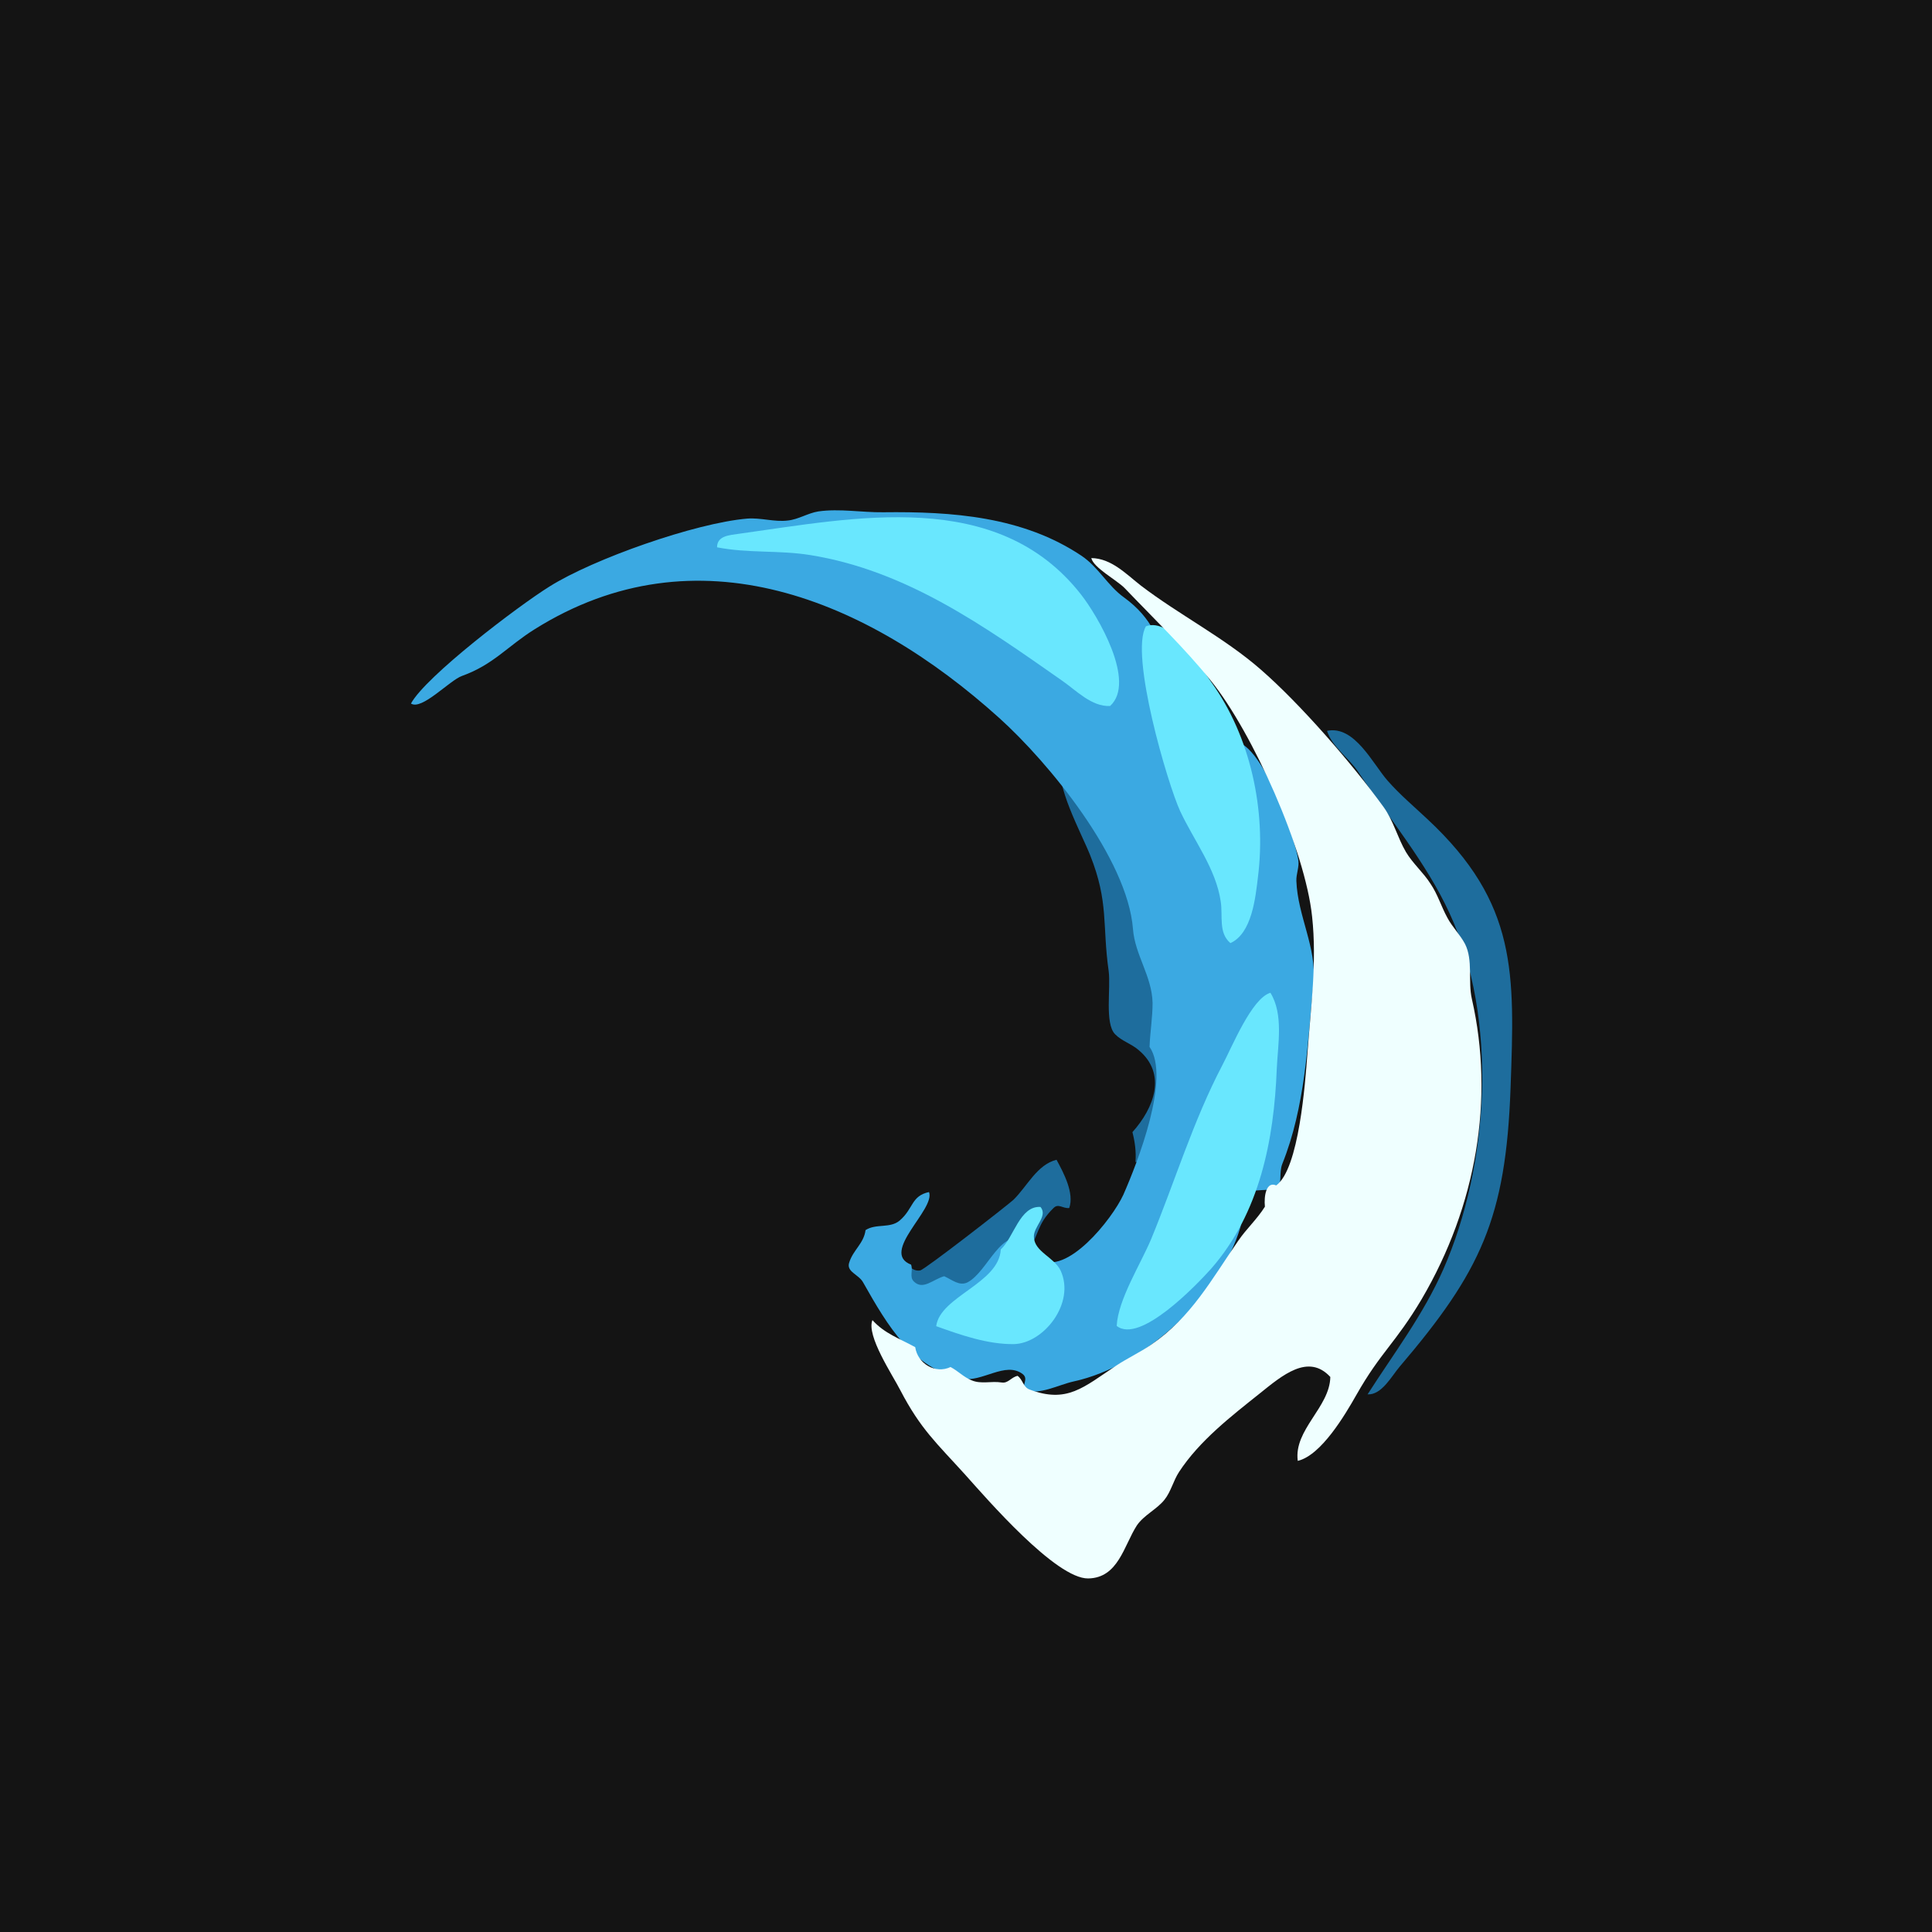
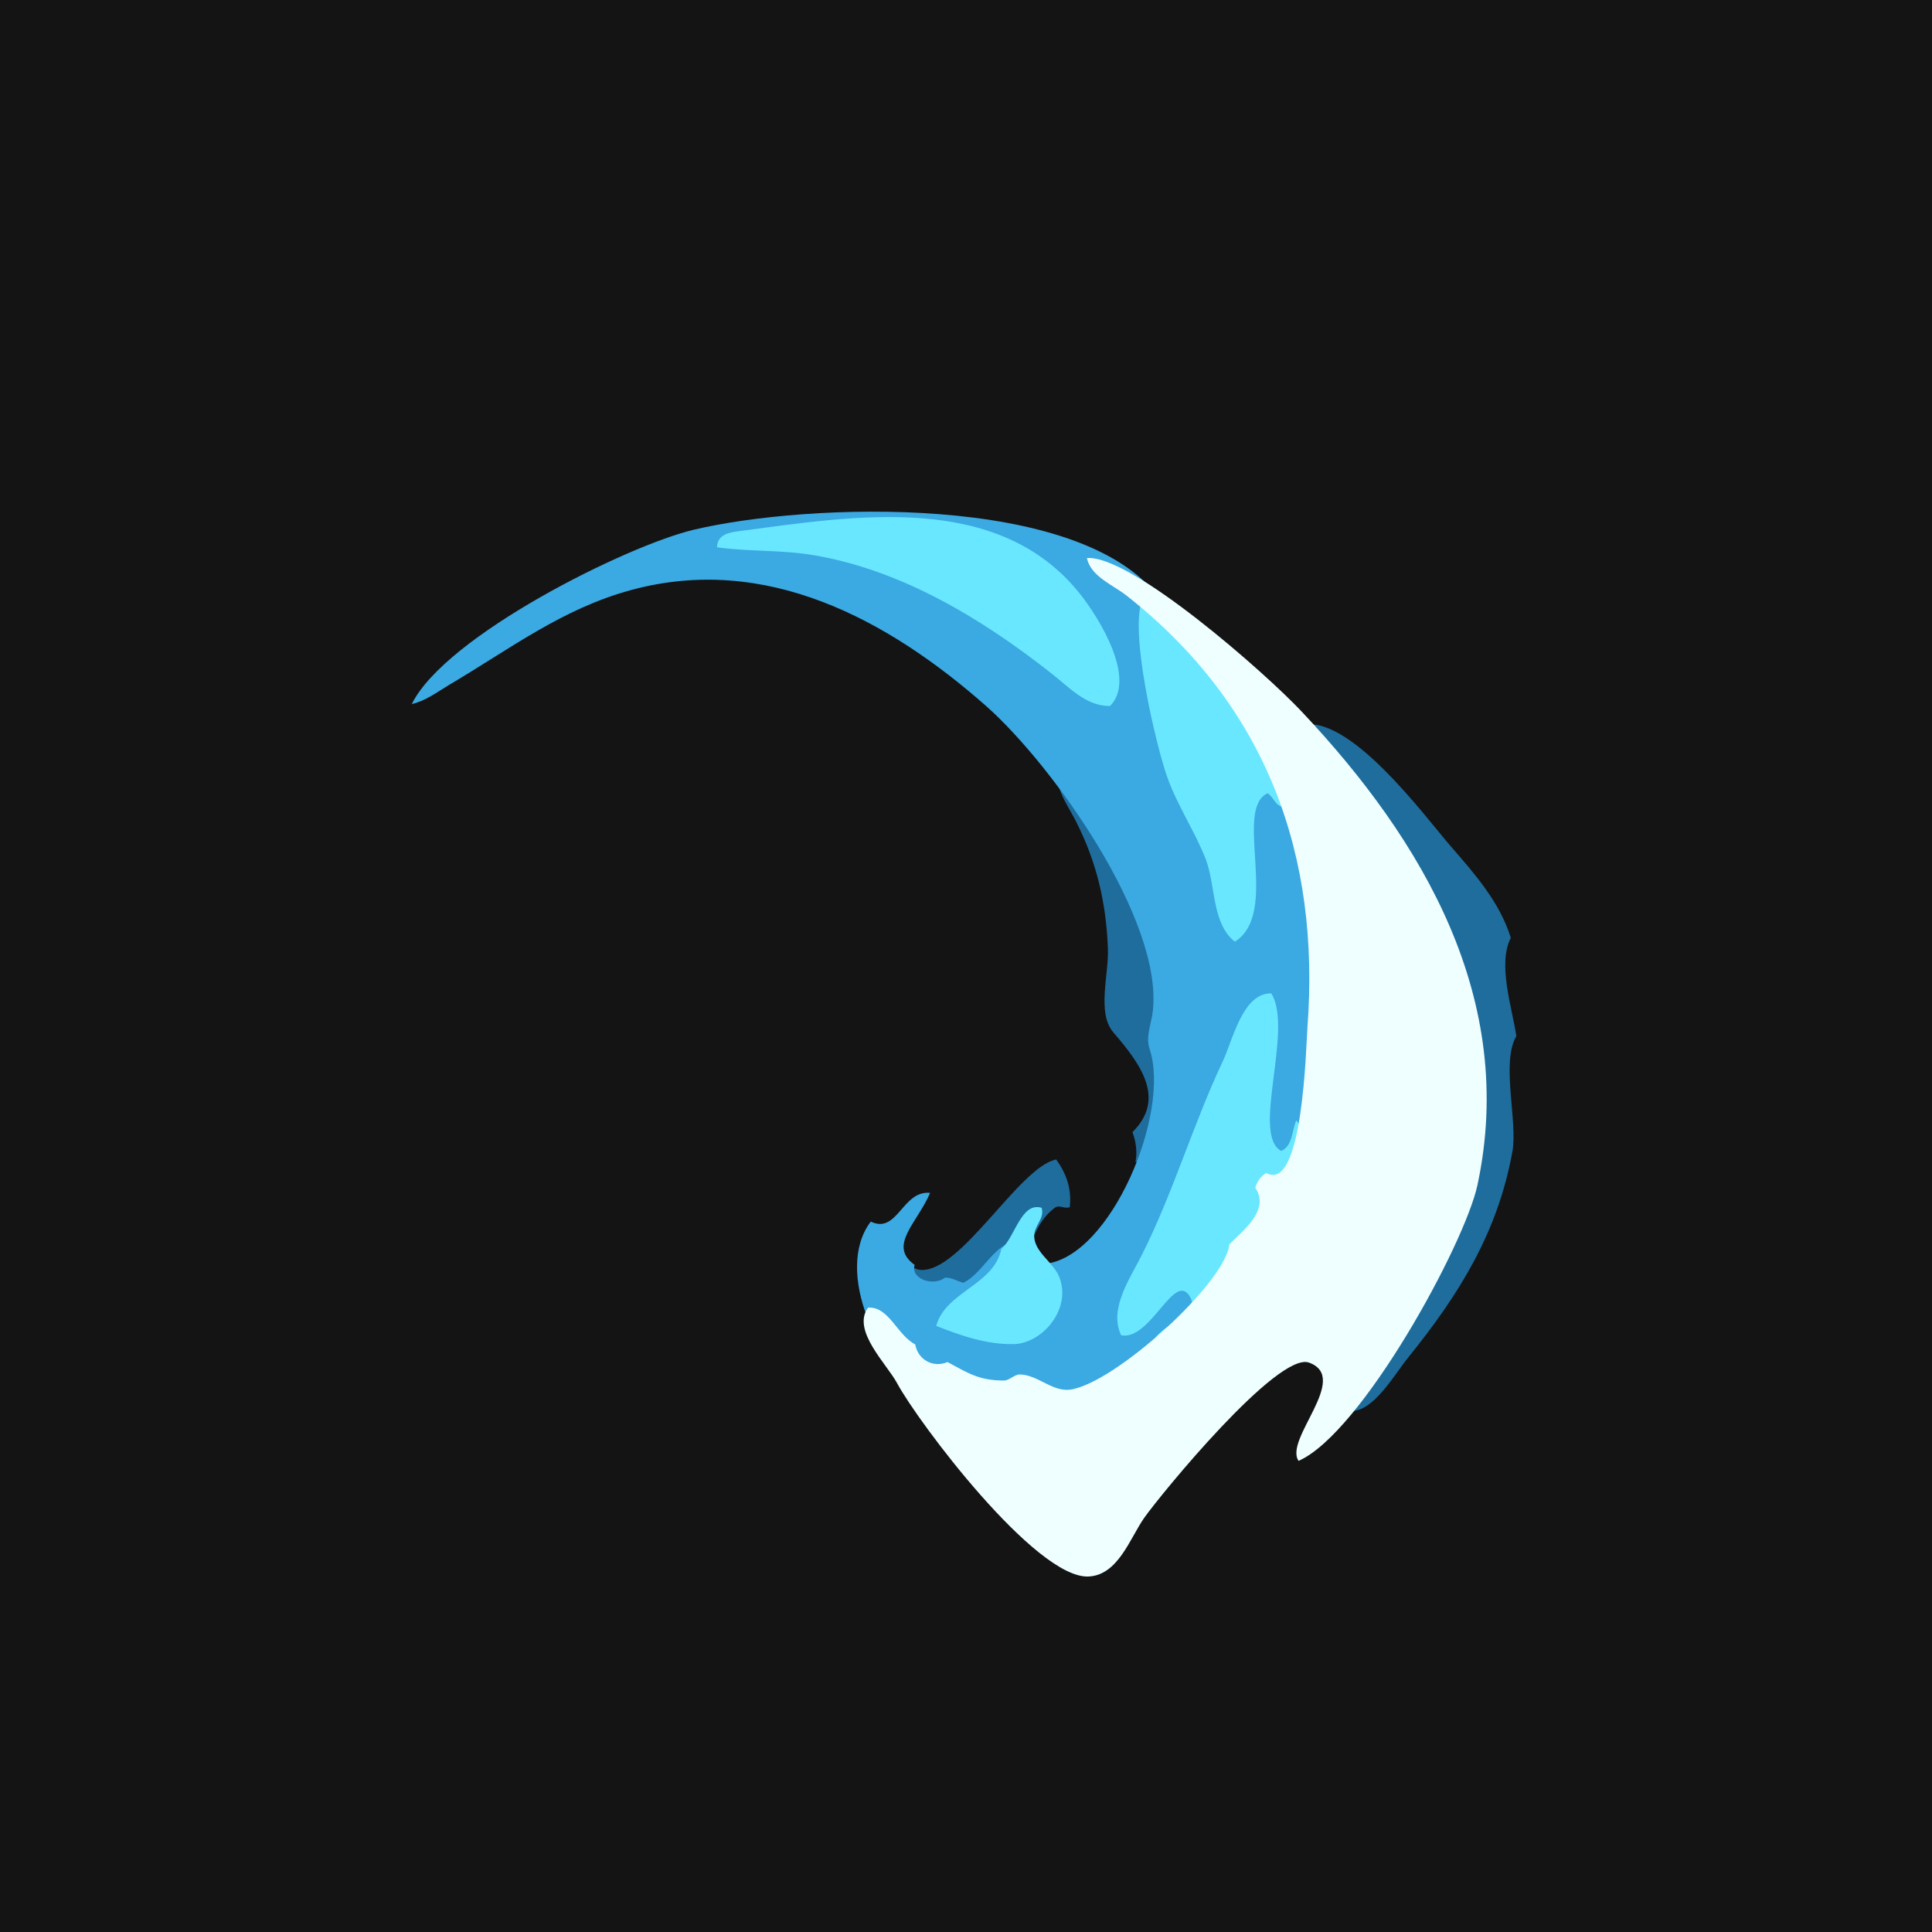
<svg xmlns="http://www.w3.org/2000/svg" width="700" height="700" viewBox="0 0 700 700">
  <rect width="700" height="700" fill="#141414" />
-   <path fill="#1e6d9d" fill-rule="evenodd" d="M495.5,505.2 C505.1,490.2 515.6,476.5 522.9,460.0 C539.6,422.0 542.9,369.2 525.2,330.9 C516.8,312.6 503.3,296.5 492.2,279.8 C488.8,274.6 482.7,270.7 480.8,264.8 C490.8,262.7 497.4,276.8 502.8,282.9 C507.2,287.9 512.3,292.2 517.2,296.8 C549.9,327.3 548.8,352.6 547.3,394.3 C545.6,441.4 536.5,460.7 507.1,495.2 C504.2,498.6 500.6,505.5 495.5,505.2Z M411.4,421.0 C411.7,417.3 411.2,413.7 410.3,410.2 C418.2,401.4 422.8,389.1 412.6,380.5 C410.0,378.2 406.4,377.2 404.0,374.7 C400.2,370.8 402.5,358.1 401.7,351.9 C399.3,335.0 401.8,327.0 395.0,309.9 C391.8,301.8 381.9,283.9 384.5,276.0 C391.5,274.0 402.2,293.2 406.0,298.3 C420.9,318.2 424.2,342.9 426.8,366.9 C427.4,373.2 429.8,384.8 427.4,390.6 C425.5,395.3 421.8,398.8 425.9,401.8 C426.0,408.1 418.9,422.4 411.4,421.0Z M327.4,473.2 C324.2,467.1 317.7,458.6 325.1,455.5 C328.5,456.7 329.8,460.9 333.4,460.3 C335.1,460.0 364.9,436.8 367.2,434.7 C372.2,429.8 375.7,422.0 382.8,420.2 C385.4,425.0 389.3,432.3 387.4,437.7 C384.9,437.9 383.5,435.9 381.7,437.7 C375.5,443.8 376.7,447.1 372.0,454.4 C363.5,467.4 342.4,476.4 327.4,473.2Z" />
-   <path fill="#3ba9e2" fill-rule="evenodd" d="M370.9,503.6 C370.7,501.2 372.5,499.5 370.6,497.9 C364.3,493.0 355.7,501.1 348.3,499.5 C330.6,495.6 321.8,480.7 312.7,464.6 C311.1,461.7 306.5,460.8 307.7,457.4 C309.1,452.9 313.0,450.5 313.6,445.7 C317.4,443.2 322.5,445.2 326.0,442.2 C331.0,437.9 330.1,433.3 336.6,431.9 C339.0,438.2 318.7,453.8 330.1,458.2 C330.9,460.4 329.4,462.6 331.1,464.3 C334.4,467.6 338.1,463.5 342.1,462.4 C345.0,463.7 347.6,466.1 350.6,464.6 C358.1,460.6 362.8,444.0 372.0,449.9 C374.3,451.3 374.3,454.8 376.5,456.2 C386.4,462.5 402.9,441.8 407.0,432.9 C412.2,421.1 424.2,390.4 416.5,379.3 C416.7,374.0 417.6,368.7 417.6,363.4 C417.4,353.7 411.2,346.0 410.5,336.6 C408.5,311.0 379.9,276.2 362.0,260.1 C314.3,217.1 252.4,191.2 193.7,228.0 C183.8,234.2 178.8,240.8 167.4,244.9 C162.9,246.5 152.8,257.5 148.9,254.9 C154.3,245.0 187.7,219.6 199.1,212.5 C215.0,202.5 251.9,189.5 270.7,187.9 C275.6,187.5 280.6,189.2 285.4,188.6 C289.3,188.2 292.7,185.9 296.5,185.3 C304.2,184.2 312.3,185.7 320.0,185.6 C344.9,185.3 370.6,187.1 391.9,201.4 C398.1,205.6 401.3,212.2 407.3,216.5 C427.6,231.2 419.6,251.6 430.9,266.9 C430.1,276.1 434.6,296.3 442.7,301.5 C453.0,296.1 438.7,277.2 446.4,268.7 C456.9,267.2 469.4,304.3 470.4,311.6 C470.8,314.2 469.6,316.6 469.7,319.2 C470.2,332.0 477.1,343.2 475.9,356.1 C473.8,378.1 472.9,401.1 464.6,421.7 C463.3,425.1 464.7,428.5 462.6,431.6 C459.0,430.5 455.7,431.7 452.0,431.3 C444.8,420.0 456.7,398.3 450.2,393.3 C439.0,397.4 438.3,419.6 436.7,429.9 C435.5,437.5 419.2,455.2 424.4,460.5 C431.2,460.0 439.9,444.9 445.9,440.1 C448.4,440.7 450.2,442.1 449.4,444.7 C442.2,469.3 414.8,494.9 389.1,500.5 C383.2,501.8 376.8,505.6 370.9,503.6Z M393.5,240.2 C396.5,234.8 390.1,228.9 387.0,224.6 C377.2,211.0 364.1,203.2 347.8,199.8 C342.8,198.8 330.7,194.5 328.0,200.0 C333.3,205.1 345.8,208.4 353.0,212.6 C361.0,217.2 384.8,242.9 393.5,240.2Z M375.1,472.1 C376.2,469.9 376.5,468.6 375.8,466.1 C368.1,462.4 360.8,465.9 356.3,472.7 C361.9,477.0 369.1,474.6 375.1,472.1Z" />
-   <path fill="#69e7fe" fill-rule="evenodd" d="M402.2,255.8 C395.5,256.1 390.0,250.2 384.8,246.6 C356.5,226.8 328.4,206.7 293.5,201.1 C282.3,199.3 270.9,200.5 259.8,198.3 C259.8,194.1 264.3,193.9 267.7,193.4 C309.7,187.6 361.2,176.6 391.6,215.3 C397.8,223.2 411.8,247.1 402.2,255.8Z M445.8,341.7 C441.4,338.0 443.1,331.9 442.3,326.7 C440.6,314.8 432.6,304.6 427.6,293.9 C423.1,284.2 409.2,237.0 415.2,226.9 C424.4,223.6 434.5,241.0 438.9,247.2 C453.1,266.9 458.8,293.6 455.8,317.6 C454.9,325.2 453.6,338.2 445.8,341.7Z M404.6,480.4 C405.1,470.8 413.3,458.0 417.1,448.9 C425.8,427.8 432.3,406.1 442.9,385.9 C446.4,379.3 453.5,361.7 460.3,359.7 C465.1,367.5 463.0,378.4 462.6,387.2 C461.6,413.1 456.4,439.6 438.8,459.7 C433.6,465.5 413.0,487.1 404.6,480.4Z M367.3,487.0 C357.8,487.1 348.1,483.7 339.2,480.5 C340.6,469.7 362.0,465.0 362.6,452.7 C367.3,448.4 369.5,436.8 377.0,437.3 C379.8,440.7 374.4,444.4 374.6,448.2 C374.8,453.6 382.0,455.5 384.3,460.4 C389.7,472.2 378.1,486.8 367.3,487.0Z" />
-   <path fill="#efffff" fill-rule="evenodd" d="M316.1,478.3 C320.5,483.2 326.0,485.0 331.6,488.1 C332.5,494.1 338.9,497.9 344.4,495.3 C347.1,496.7 349.2,499.0 352.0,500.1 C355.5,501.6 359.1,500.3 362.9,500.9 C365.3,501.3 366.3,499.0 368.7,498.5 C370.6,499.9 370.7,502.5 372.9,503.4 C386.6,508.6 392.5,502.7 404.4,494.8 C408.5,492.1 413.0,490.0 417.1,487.2 C431.6,477.3 439.0,463.5 448.6,449.6 C451.6,445.2 455.5,441.7 458.3,437.2 C457.9,433.3 458.8,427.9 462.4,429.5 C470.7,423.5 472.9,392.2 473.7,381.8 C474.9,365.3 477.2,348.6 475.4,332.1 C472.9,308.1 453.9,265.4 438.7,246.6 C429.2,234.8 417.9,224.0 407.4,213.0 C404.5,210.1 396.2,205.7 395.4,202.2 C402.7,202.3 408.0,208.0 413.4,212.2 C427.3,222.8 443.5,231.0 456.7,242.5 C471.3,255.2 490.0,276.8 501.3,292.4 C504.9,297.4 506.3,303.4 509.4,308.7 C511.9,312.9 515.7,316.1 518.3,320.2 C520.9,324.0 522.2,328.5 524.4,332.5 C526.2,335.9 529.0,338.6 530.8,342.0 C533.8,347.9 531.8,355.5 533.3,362.0 C541.5,398.1 535.0,436.8 515.1,470.7 C505.6,486.7 500.3,489.8 491.5,505.3 C487.3,512.7 478.7,527.3 470.2,529.3 C468.7,518.0 481.8,509.9 482.0,498.9 C474.0,490.2 464.5,498.4 456.4,504.9 C446.0,513.2 434.6,522.0 427.2,533.3 C425.1,536.5 424.3,540.4 421.9,543.4 C419.1,546.9 414.5,548.9 411.9,552.7 C407.2,560.0 405.2,571.7 394.3,571.9 C382.6,572.1 357.5,543.0 349.7,534.3 C339.4,522.9 333.6,517.9 326.2,503.7 C323.4,498.2 313.8,483.9 316.1,478.3Z" />
+   <path fill="#1e6d9d" fill-rule="evenodd" d="M486.3,510.5 C477.1,506.2 497.0,487.7 500.2,483.3 C543.9,423.5 530.6,341.3 486.3,285.7 C480.6,278.6 471.7,272.6 470.9,262.9 C488.3,257.6 516.0,295.5 525.7,306.7 C534.4,316.7 543.4,326.9 547.4,339.8 C542.5,349.3 547.9,365.2 549.4,375.4 C543.8,384.8 549.9,406.2 548.0,417.1 C542.7,446.5 528.7,469.0 510.1,492.0 C504.5,498.9 495.8,514.9 486.3,510.5Z M411.4,421.0 C412.1,417.5 411.6,413.5 410.3,410.2 C422.0,398.6 414.3,386.6 403.5,374.2 C397.2,367.0 401.9,353.0 401.4,343.2 C400.7,326.9 397.4,312.6 390.0,297.9 C386.8,291.4 379.6,282.4 385.0,275.6 C413.4,283.2 432.3,370.5 427.5,393.5 C426.8,396.9 422.5,400.0 425.9,401.8 C425.1,409.5 421.1,421.8 411.4,421.0Z M327.4,473.2 C325.0,468.5 319.4,465.9 319.9,460.0 C321.6,458.2 322.8,456.6 325.0,455.5 C328.3,456.4 330.1,459.8 333.4,460.1 C348.0,461.4 369.3,422.7 382.7,420.1 C386.5,425.5 388.3,430.7 387.6,437.4 C385.1,438.1 383.9,436.2 381.9,437.8 C375.2,443.1 374.8,449.4 370.1,456.1 C361.1,469.1 342.6,475.8 327.4,473.2Z" />
+   <path fill="#3ba9e2" fill-rule="evenodd" d="M368.8,513.5 C364.7,512.5 361.5,509.5 357.4,508.7 C350.1,507.2 343.0,507.8 336.1,504.5 C318.6,496.0 301.9,460.5 315.5,442.6 C325.2,447.3 326.9,431.2 337.0,432.2 C332.3,443.2 321.6,451.3 331.4,458.3 C329.8,463.4 338.2,466.2 342.4,462.9 C344.9,462.9 346.7,464.1 349.0,464.8 C357.4,460.6 360.9,447.8 371.8,449.8 C374.4,452.5 375.4,456.1 378.7,457.9 C402.5,455.4 424.3,403.1 416.5,380.0 C415.0,375.6 417.2,370.9 417.7,366.2 C421.3,333.3 381.6,277.4 357.4,255.9 C321.6,224.3 277.4,200.5 228.6,213.8 C203.6,220.6 184.7,235.2 162.8,248.1 C158.3,250.8 154.3,253.9 149.2,255.1 C161.3,230.4 227.2,197.6 251.5,191.9 C292.5,182.2 391.7,178.4 420.0,216.7 C431.0,231.6 420.8,250.0 429.5,261.9 C428.7,271.3 433.2,295.2 442.3,299.5 C455.0,291.7 438.7,271.4 453.5,261.0 C472.4,267.2 483.7,322.4 485.6,343.7 C486.4,351.9 484.7,360.0 484.1,368.2 C482.9,383.9 481.3,437.3 463.8,441.3 C442.9,446.1 458.9,402.1 449.3,396.0 C440.4,400.0 437.3,422.5 436.1,431.7 C435.1,438.8 421.1,451.2 428.4,456.1 C435.2,460.7 438.5,443.2 446.5,440.2 C463.4,446.6 445.6,469.5 435.4,478.8 C412.7,499.8 401.3,521.6 368.8,513.5Z M393.9,238.3 C394.7,218.2 341.2,187.5 330.0,200.9 C338.3,208.4 346.1,209.0 355.4,214.3 C364.4,219.5 383.6,243.7 393.9,238.3Z M377.5,469.1 C376.8,462.4 363.7,461.8 362.1,468.3 C367.3,472.1 372.1,473.0 377.5,469.1Z" />
+   <path fill="#69e7fe" fill-rule="evenodd" d="M402.2,255.8 C393.4,255.9 387.3,248.9 380.7,243.8 C355.7,224.1 326.4,206.4 294.5,201.1 C283.0,199.2 271.3,199.9 259.8,198.3 C259.9,193.7 264.0,192.9 268.1,192.4 C309.7,186.9 361.8,178.0 391.4,215.3 C398.3,224.0 411.9,246.0 402.2,255.8Z M447.4,341.2 C439.0,334.5 440.5,320.9 436.9,311.4 C432.9,301.1 426.6,292.0 422.9,281.5 C419.0,270.7 408.6,227.1 414.2,216.7 C433.1,212.7 468.1,270.4 464.8,292.3 C462.1,292.0 461.5,288.9 459.3,287.4 C446.7,293.2 464.0,330.8 447.4,341.2Z M417.8,486.4 C420.1,479.5 434.9,477.0 431.3,470.1 C425.7,459.7 417.0,485.9 406.2,483.8 C401.6,474.1 409.6,463.0 413.8,454.5 C425.2,431.8 432.2,407.5 443.0,384.6 C446.6,377.1 450.1,359.8 460.6,359.9 C468.8,373.0 453.2,411.1 464.2,417.0 C468.4,415.2 468.0,409.7 469.7,405.9 C476.3,413.7 464.4,438.4 459.1,446.6 C451.2,458.8 430.3,479.2 417.8,486.4Z M367.3,487.0 C357.6,487.2 348.3,484.0 339.2,480.4 C342.6,467.9 360.1,465.7 362.8,452.5 C367.8,448.3 369.9,435.4 377.4,437.6 C378.6,441.5 374.7,444.0 374.7,447.8 C374.8,453.8 381.6,457.2 383.8,462.7 C388.4,474.3 377.6,486.8 367.3,487.0Z" />
+   <path fill="#efffff" fill-rule="evenodd" d="M314.5,473.8 C322.0,473.2 325.1,483.8 331.6,487.1 C332.6,492.7 338.1,495.7 343.3,493.5 C350.8,497.5 354.5,500.1 363.5,500.2 C365.8,500.3 367.4,497.9 369.7,498.0 C376.0,498.2 381.3,504.3 387.7,503.5 C403.9,501.3 444.1,464.7 445.4,450.9 C450.3,445.8 460.3,438.5 454.8,430.3 C455.7,427.8 456.6,426.4 458.8,425.0 C472.1,432.4 473.2,378.9 473.7,372.4 C478.4,310.3 459.3,256.1 408.3,215.9 C403.3,211.9 395.3,209.0 393.8,202.2 C409.7,200.9 458.6,243.9 471.7,257.9 C515.7,304.6 549.7,362.3 535.3,429.4 C530.7,450.8 493.3,519.3 470.5,529.3 C465.1,521.5 489.4,499.2 474.3,493.7 C463.0,489.6 420.6,541.4 414.6,549.9 C409.4,557.3 405.1,570.8 394.3,571.2 C375.2,571.9 332.7,515.4 325.0,501.1 C321.3,494.2 308.5,482.0 314.5,473.8Z" />
</svg>
